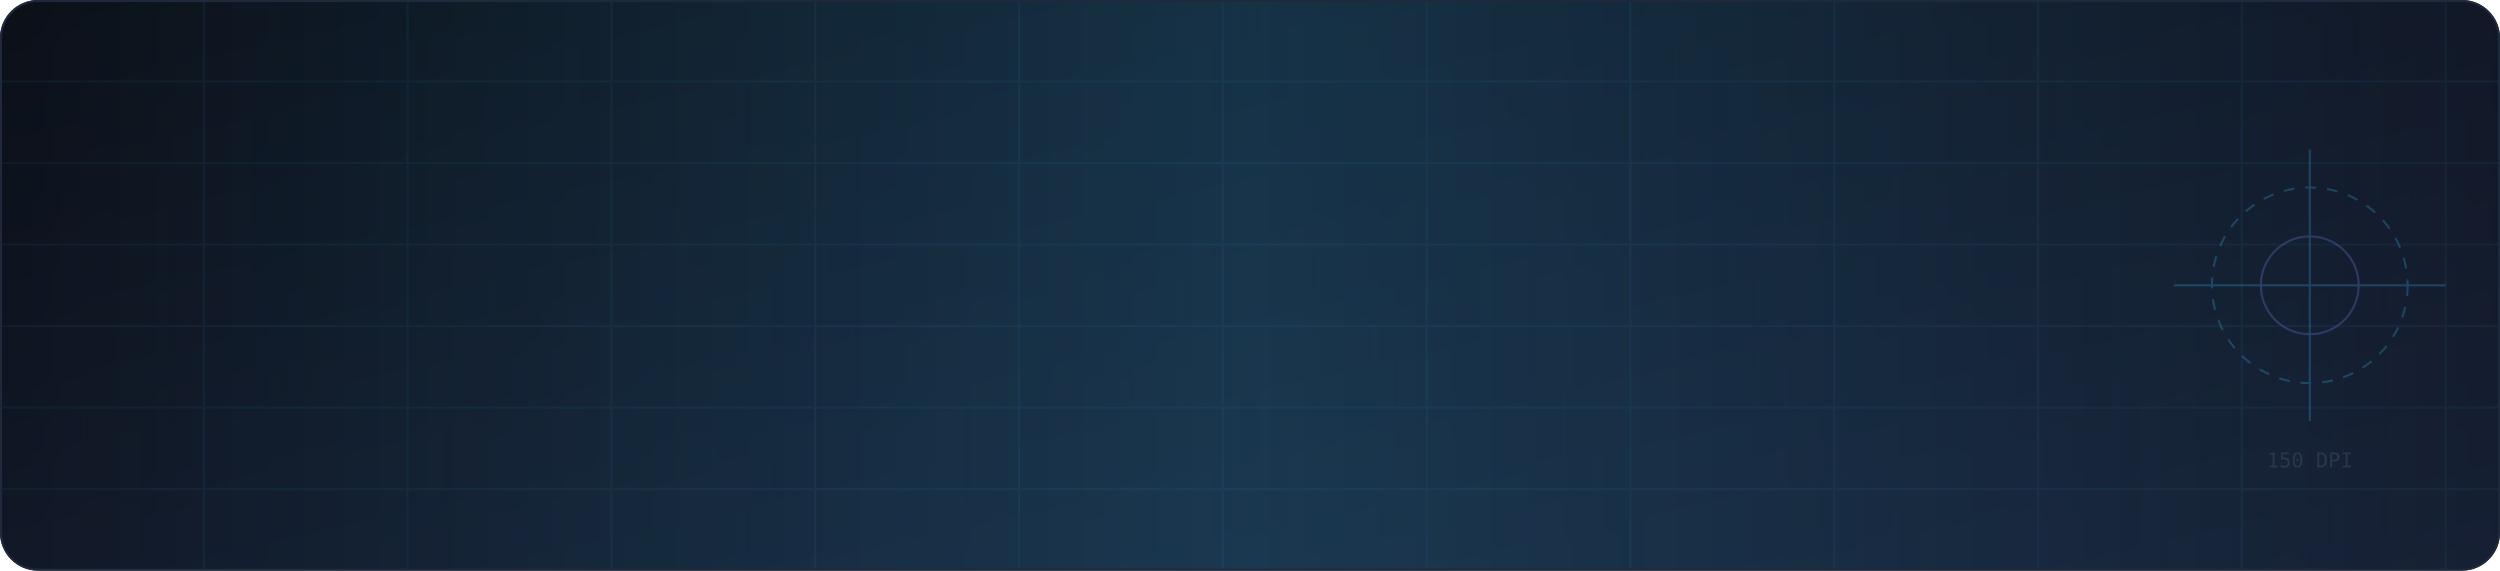
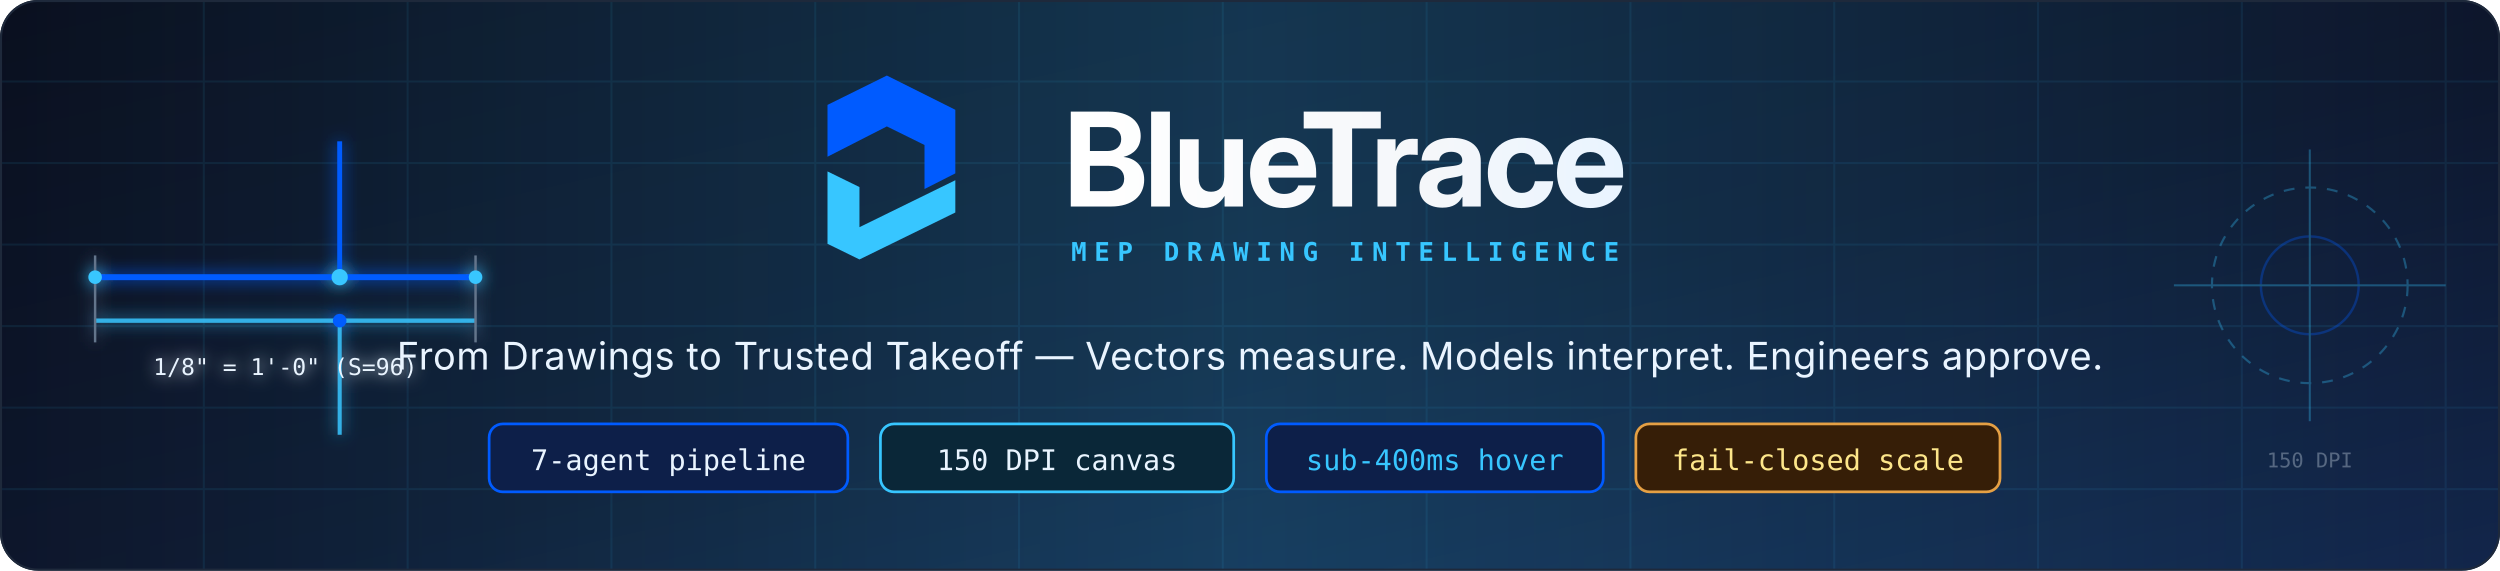
- <svg xmlns="http://www.w3.org/2000/svg" viewBox="0 0 920 210" width="920" height="210">
+ <svg xmlns="http://www.w3.org/2000/svg" viewBox="0 0 920 210" width="920" height="210" role="img" aria-label="BlueTrace — MEP Drawing Intelligence">
  <defs>
    <linearGradient id="bg" x1="0%" y1="0%" x2="100%" y2="100%">
-       <stop offset="0%" style="stop-color:#0b0f17" />
-       <stop offset="50%" style="stop-color:#111726" />
-       <stop offset="100%" style="stop-color:#161f33" />
+       <stop offset="0%" style="stop-color:#0A0F1E" />
+       <stop offset="55%" style="stop-color:#0D162C" />
+       <stop offset="100%" style="stop-color:#12254A" />
    </linearGradient>
    <linearGradient id="scanline" x1="0%" y1="0%" x2="100%" y2="0%">
-       <stop offset="0%" style="stop-color:#38bdf8;stop-opacity:0" />
-       <stop offset="50%" style="stop-color:#38bdf8;stop-opacity:0.18" />
-       <stop offset="100%" style="stop-color:#38bdf8;stop-opacity:0" />
+       <stop offset="0%" style="stop-color:#37C6FF;stop-opacity:0" />
+       <stop offset="50%" style="stop-color:#37C6FF;stop-opacity:0.20" />
+       <stop offset="100%" style="stop-color:#37C6FF;stop-opacity:0" />
    </linearGradient>
    <linearGradient id="titleGrad" x1="0%" y1="0%" x2="100%" y2="0%">
-       <stop offset="0%" style="stop-color:#f8fafc" />
-       <stop offset="40%" style="stop-color:#ffffff" />
-       <stop offset="100%" style="stop-color:#cbd5e1" />
+       <stop offset="0%" style="stop-color:#FFFFFF" />
+       <stop offset="65%" style="stop-color:#F5F7FA" />
+       <stop offset="100%" style="stop-color:#E9F4FF" />
    </linearGradient>
    <linearGradient id="accentLine" x1="0%" y1="0%" x2="100%" y2="0%">
-       <stop offset="0%" style="stop-color:#38bdf8;stop-opacity:0" />
-       <stop offset="30%" style="stop-color:#38bdf8;stop-opacity:0.8" />
-       <stop offset="50%" style="stop-color:#818cf8;stop-opacity:1" />
-       <stop offset="70%" style="stop-color:#38bdf8;stop-opacity:0.8" />
-       <stop offset="100%" style="stop-color:#38bdf8;stop-opacity:0" />
+       <stop offset="0%" style="stop-color:#37C6FF;stop-opacity:0" />
+       <stop offset="30%" style="stop-color:#005BFF;stop-opacity:0.9" />
+       <stop offset="50%" style="stop-color:#37C6FF;stop-opacity:1" />
+       <stop offset="70%" style="stop-color:#005BFF;stop-opacity:0.9" />
+       <stop offset="100%" style="stop-color:#37C6FF;stop-opacity:0" />
    </linearGradient>
    <filter id="glow">
      <feGaussianBlur stdDeviation="3" result="coloredBlur" />
-       <feMerge>
-         <feMergeNode in="coloredBlur" />
-         <feMergeNode in="SourceGraphic" />
-       </feMerge>
-     </filter>
-     <filter id="textGlow">
-       <feGaussianBlur stdDeviation="5" result="coloredBlur" />
      <feMerge>
        <feMergeNode in="coloredBlur" />
        <feMergeNode in="SourceGraphic" />
      </feMerge>
    </filter>
    <clipPath id="svgClip">
      <rect width="920" height="210" rx="14" />
    </clipPath>
  </defs>
  <g clip-path="url(#svgClip)">
    <rect width="920" height="210" fill="url(#bg)" />
-     <g opacity="0.06">
-       <line x1="0" y1="30" x2="920" y2="30" stroke="#38bdf8" stroke-width="0.75" />
-       <line x1="0" y1="60" x2="920" y2="60" stroke="#38bdf8" stroke-width="0.75" />
-       <line x1="0" y1="90" x2="920" y2="90" stroke="#38bdf8" stroke-width="0.75" />
-       <line x1="0" y1="120" x2="920" y2="120" stroke="#38bdf8" stroke-width="0.75" />
-       <line x1="0" y1="150" x2="920" y2="150" stroke="#38bdf8" stroke-width="0.75" />
-       <line x1="0" y1="180" x2="920" y2="180" stroke="#38bdf8" stroke-width="0.75" />
-       <line x1="75" y1="0" x2="75" y2="210" stroke="#38bdf8" stroke-width="0.75" />
-       <line x1="150" y1="0" x2="150" y2="210" stroke="#38bdf8" stroke-width="0.75" />
-       <line x1="225" y1="0" x2="225" y2="210" stroke="#38bdf8" stroke-width="0.75" />
-       <line x1="300" y1="0" x2="300" y2="210" stroke="#38bdf8" stroke-width="0.75" />
-       <line x1="375" y1="0" x2="375" y2="210" stroke="#38bdf8" stroke-width="0.75" />
-       <line x1="450" y1="0" x2="450" y2="210" stroke="#38bdf8" stroke-width="0.75" />
-       <line x1="525" y1="0" x2="525" y2="210" stroke="#38bdf8" stroke-width="0.75" />
-       <line x1="600" y1="0" x2="600" y2="210" stroke="#38bdf8" stroke-width="0.75" />
-       <line x1="675" y1="0" x2="675" y2="210" stroke="#38bdf8" stroke-width="0.75" />
-       <line x1="750" y1="0" x2="750" y2="210" stroke="#38bdf8" stroke-width="0.75" />
-       <line x1="825" y1="0" x2="825" y2="210" stroke="#38bdf8" stroke-width="0.75" />
-       <line x1="900" y1="0" x2="900" y2="210" stroke="#38bdf8" stroke-width="0.75" />
+     <g opacity="0.08">
+       <line x1="0" y1="30" x2="920" y2="30" stroke="#37C6FF" stroke-width="0.75" />
+       <line x1="0" y1="60" x2="920" y2="60" stroke="#37C6FF" stroke-width="0.75" />
+       <line x1="0" y1="90" x2="920" y2="90" stroke="#37C6FF" stroke-width="0.75" />
+       <line x1="0" y1="120" x2="920" y2="120" stroke="#37C6FF" stroke-width="0.75" />
+       <line x1="0" y1="150" x2="920" y2="150" stroke="#37C6FF" stroke-width="0.75" />
+       <line x1="0" y1="180" x2="920" y2="180" stroke="#37C6FF" stroke-width="0.75" />
+       <line x1="75" y1="0" x2="75" y2="210" stroke="#37C6FF" stroke-width="0.75" />
+       <line x1="150" y1="0" x2="150" y2="210" stroke="#37C6FF" stroke-width="0.75" />
+       <line x1="225" y1="0" x2="225" y2="210" stroke="#37C6FF" stroke-width="0.75" />
+       <line x1="300" y1="0" x2="300" y2="210" stroke="#37C6FF" stroke-width="0.75" />
+       <line x1="375" y1="0" x2="375" y2="210" stroke="#37C6FF" stroke-width="0.75" />
+       <line x1="450" y1="0" x2="450" y2="210" stroke="#37C6FF" stroke-width="0.75" />
+       <line x1="525" y1="0" x2="525" y2="210" stroke="#37C6FF" stroke-width="0.75" />
+       <line x1="600" y1="0" x2="600" y2="210" stroke="#37C6FF" stroke-width="0.75" />
+       <line x1="675" y1="0" x2="675" y2="210" stroke="#37C6FF" stroke-width="0.75" />
+       <line x1="750" y1="0" x2="750" y2="210" stroke="#37C6FF" stroke-width="0.75" />
+       <line x1="825" y1="0" x2="825" y2="210" stroke="#37C6FF" stroke-width="0.75" />
+       <line x1="900" y1="0" x2="900" y2="210" stroke="#37C6FF" stroke-width="0.75" />
    </g>
    <rect width="920" height="210" fill="url(#scanline)">
      <animateTransform attributeName="transform" type="translate" from="-920 0" to="920 0" dur="4s" repeatCount="indefinite" />
    </rect>
-     <g opacity="0" filter="url(#glow)">
-       <animate attributeName="opacity" from="0" to="1" dur="0.8s" begin="0.2s" fill="freeze" />
-       <line x1="35" y1="102" x2="175" y2="102" stroke="#38bdf8" stroke-width="2" stroke-dasharray="140" stroke-dashoffset="140">
-         <animate attributeName="stroke-dashoffset" from="140" to="0" dur="0.9s" begin="0.4s" fill="freeze" />
-       </line>
-       <line x1="35" y1="118" x2="175" y2="118" stroke="#34d399" stroke-width="1.5" stroke-dasharray="140" stroke-dashoffset="140" opacity="0.8">
-         <animate attributeName="stroke-dashoffset" from="140" to="0" dur="0.9s" begin="0.6s" fill="freeze" />
-       </line>
-       <line x1="125" y1="102" x2="125" y2="52" stroke="#38bdf8" stroke-width="1.75" stroke-dasharray="50" stroke-dashoffset="50">
-         <animate attributeName="stroke-dashoffset" from="50" to="0" dur="0.5s" begin="1.2s" fill="freeze" />
-       </line>
-       <line x1="125" y1="118" x2="125" y2="160" stroke="#34d399" stroke-width="1.5" stroke-dasharray="42" stroke-dashoffset="42" opacity="0.8">
-         <animate attributeName="stroke-dashoffset" from="42" to="0" dur="0.5s" begin="1.4s" fill="freeze" />
-       </line>
-       <line x1="35" y1="94" x2="35" y2="126" stroke="#64748b" stroke-width="0.8" />
-       <line x1="175" y1="94" x2="175" y2="126" stroke="#64748b" stroke-width="0.8" />
-       <line x1="125" y1="46" x2="125" y2="56" stroke="#64748b" stroke-width="0.8" />
-       <text x="105" y="138" fill="#94a3b8" font-size="8.5" font-family="'SF Mono', Menlo, Consolas, monospace" text-anchor="middle" opacity="0">
-         1/8" = 1'-0" (S=96)
-         <animate attributeName="opacity" from="0" to="1" dur="0.4s" begin="1.8s" fill="freeze" />
-       </text>
-       <circle cx="125" cy="102" r="3" fill="#38bdf8" opacity="0">
-         <animate attributeName="opacity" from="0" to="1" dur="0.3s" begin="1.2s" fill="freeze" />
-       </circle>
-       <circle cx="125" cy="118" r="2.5" fill="#34d399" opacity="0">
-         <animate attributeName="opacity" from="0" to="1" dur="0.3s" begin="1.4s" fill="freeze" />
-       </circle>
-       <circle cx="35" cy="102" r="2.5" fill="#38bdf8" opacity="0">
-         <animate attributeName="opacity" from="0" to="1" dur="0.3s" begin="0.4s" fill="freeze" />
-       </circle>
-       <circle cx="175" cy="102" r="2.5" fill="#38bdf8" opacity="0">
-         <animate attributeName="opacity" from="0" to="1" dur="0.3s" begin="1.0s" fill="freeze" />
-       </circle>
+     <g filter="url(#glow)">
+       <line x1="35" y1="102" x2="175" y2="102" stroke="#005BFF" stroke-width="2.2" stroke-dasharray="140" stroke-dashoffset="0" />
+       <line x1="35" y1="118" x2="175" y2="118" stroke="#37C6FF" stroke-width="1.6" opacity="0.85" />
+       <line x1="125" y1="102" x2="125" y2="52" stroke="#005BFF" stroke-width="1.8" />
+       <line x1="125" y1="118" x2="125" y2="160" stroke="#37C6FF" stroke-width="1.5" opacity="0.85" />
+       <line x1="35" y1="94" x2="35" y2="126" stroke="#64748b" stroke-width="0.9" />
+       <line x1="175" y1="94" x2="175" y2="126" stroke="#64748b" stroke-width="0.9" />
+       <text x="105" y="138" fill="#E9F4FF" font-size="8.5" font-family="'IBM Plex Mono', Consolas, monospace" text-anchor="middle">1/8" = 1'-0" (S=96)</text>
+       <circle cx="125" cy="102" r="3" fill="#37C6FF" />
+       <circle cx="125" cy="118" r="2.5" fill="#005BFF" />
+       <circle cx="35" cy="102" r="2.5" fill="#37C6FF" />
+       <circle cx="175" cy="102" r="2.5" fill="#37C6FF" />
    </g>
-     <g opacity="0.25">
-       <circle cx="850" cy="105" r="36" fill="none" stroke="#38bdf8" stroke-width="0.75" stroke-dasharray="4 4" />
-       <circle cx="850" cy="105" r="18" fill="none" stroke="#818cf8" stroke-width="0.75" />
-       <line x1="800" y1="105" x2="900" y2="105" stroke="#38bdf8" stroke-width="0.75" />
-       <line x1="850" y1="55" x2="850" y2="155" stroke="#38bdf8" stroke-width="0.75" />
-       <text x="850" y="172" fill="#64748b" font-size="7.5" font-family="'SF Mono', Menlo, Consolas, monospace" text-anchor="middle">150 DPI</text>
+     <g transform="translate(302, 26) scale(0.42, 0.36)">
+       <path d="M 6 35 L 58 5 L 118 40 L 118 105 L 91 121 L 91 76 L 58 57 L 6 88 Z" fill="#005BFF" />
+       <path d="M 6 103 L 34 119 L 34 160 L 118 112 L 118 145 L 34 193 L 6 177 Z" fill="#37C6FF" />
    </g>
-     <text x="460" y="94" fill="url(#titleGrad)" font-size="56" font-weight="700" font-family="-apple-system, BlinkMacSystemFont, 'Inter', 'Segoe UI', sans-serif" text-anchor="middle" letter-spacing="-1" filter="url(#textGlow)" opacity="0">
-       BlueTrace
-       <animate attributeName="opacity" from="0" to="1" dur="0.7s" begin="0.6s" fill="freeze" />
+     <text x="495" y="76" fill="url(#titleGrad)" font-size="48" font-weight="700" font-family="'Inter Display', 'Inter', -apple-system, BlinkMacSystemFont, 'Segoe UI', sans-serif" text-anchor="middle" letter-spacing="-1.2">BlueTrace</text>
+     <text x="495" y="96" fill="#37C6FF" font-size="9.5" font-weight="600" font-family="'IBM Plex Mono', Consolas, monospace" text-anchor="middle" letter-spacing="2.8">MEP DRAWING INTELLIGENCE</text>
+     <line x1="230" y1="110" x2="690" y2="110" stroke="url(#accentLine)" stroke-width="1.25" />
+     <text x="460" y="136" fill="#E9F4FF" font-size="14" font-weight="400" font-family="'Inter', -apple-system, BlinkMacSystemFont, 'Segoe UI', sans-serif" text-anchor="middle" letter-spacing="0.2">
+       From Drawings to Trusted Takeoff — Vectors measure. Models interpret. Engineers approve.
    </text>
-     <line x1="230" y1="108" x2="690" y2="108" stroke="url(#accentLine)" stroke-width="1.25" opacity="0">
-       <animate attributeName="opacity" from="0" to="0.8" dur="0.5s" begin="1.1s" fill="freeze" />
-     </line>
-     <text x="460" y="138" fill="#94a3b8" font-size="14.5" font-weight="400" font-family="-apple-system, BlinkMacSystemFont, 'Inter', 'Segoe UI', sans-serif" text-anchor="middle" letter-spacing="0.3" opacity="0">
-       Vectors measure. Models interpret. Engineers approve.
-       <animate attributeName="opacity" from="0" to="1" dur="0.6s" begin="1.3s" fill="freeze" />
-     </text>
-     <g opacity="0">
-       <animate attributeName="opacity" from="0" to="1" dur="0.5s" begin="1.7s" fill="freeze" />
-       <rect x="180" y="156" width="132" height="25" rx="5" fill="#1e1b4b" stroke="#818cf8" stroke-width="0.9" />
-       <text x="246" y="173" fill="#c7d2fe" font-size="10.5" font-weight="500" font-family="'SF Mono', Menlo, Consolas, monospace" text-anchor="middle">7-agent pipeline</text>
-       <rect x="324" y="156" width="130" height="25" rx="5" fill="#064e3b" stroke="#34d399" stroke-width="0.9" />
-       <text x="389" y="173" fill="#a7f3d0" font-size="10.5" font-weight="500" font-family="'SF Mono', Menlo, Consolas, monospace" text-anchor="middle">150 DPI canvas</text>
-       <rect x="466" y="156" width="124" height="25" rx="5" fill="#0c4a6e" stroke="#38bdf8" stroke-width="0.9" />
-       <text x="528" y="173" fill="#bae6fd" font-size="10.5" font-weight="500" font-family="'SF Mono', Menlo, Consolas, monospace" text-anchor="middle">sub-400ms hover</text>
-       <rect x="602" y="156" width="134" height="25" rx="5" fill="#451a03" stroke="#fbbf24" stroke-width="0.9" />
-       <text x="669" y="173" fill="#fde68a" font-size="10.5" font-weight="500" font-family="'SF Mono', Menlo, Consolas, monospace" text-anchor="middle">fail-closed scale</text>
+     <g>
+       <rect x="180" y="156" width="132" height="25" rx="5" fill="#0D1F49" stroke="#005BFF" stroke-width="1" />
+       <text x="246" y="173" fill="#E9F4FF" font-size="10.5" font-weight="500" font-family="'IBM Plex Mono', Consolas, monospace" text-anchor="middle">7-agent pipeline</text>
+       <rect x="324" y="156" width="130" height="25" rx="5" fill="#0A2738" stroke="#37C6FF" stroke-width="1" />
+       <text x="389" y="173" fill="#E9F4FF" font-size="10.5" font-weight="500" font-family="'IBM Plex Mono', Consolas, monospace" text-anchor="middle">150 DPI canvas</text>
+       <rect x="466" y="156" width="124" height="25" rx="5" fill="#0D1F49" stroke="#005BFF" stroke-width="1" />
+       <text x="528" y="173" fill="#37C6FF" font-size="10.5" font-weight="500" font-family="'IBM Plex Mono', Consolas, monospace" text-anchor="middle">sub-400ms hover</text>
+       <rect x="602" y="156" width="134" height="25" rx="5" fill="#361E07" stroke="#E5A044" stroke-width="1" />
+       <text x="669" y="173" fill="#FDE68A" font-size="10.5" font-weight="500" font-family="'IBM Plex Mono', Consolas, monospace" text-anchor="middle">fail-closed scale</text>
    </g>
-     <rect width="920" height="210" rx="14" fill="none" stroke="#1e293b" stroke-width="1.5" />
+     <g opacity="0.32">
+       <circle cx="850" cy="105" r="36" fill="none" stroke="#37C6FF" stroke-width="0.8" stroke-dasharray="4 4" />
+       <circle cx="850" cy="105" r="18" fill="none" stroke="#005BFF" stroke-width="0.9" />
+       <line x1="800" y1="105" x2="900" y2="105" stroke="#37C6FF" stroke-width="0.75" />
+       <line x1="850" y1="55" x2="850" y2="155" stroke="#37C6FF" stroke-width="0.75" />
+       <text x="850" y="172" fill="#E9F4FF" font-size="7.5" font-family="'IBM Plex Mono', Consolas, monospace" text-anchor="middle">150 DPI</text>
+     </g>
+     <rect width="920" height="210" rx="14" fill="none" stroke="#1E293B" stroke-width="1.5" />
  </g>
</svg>
